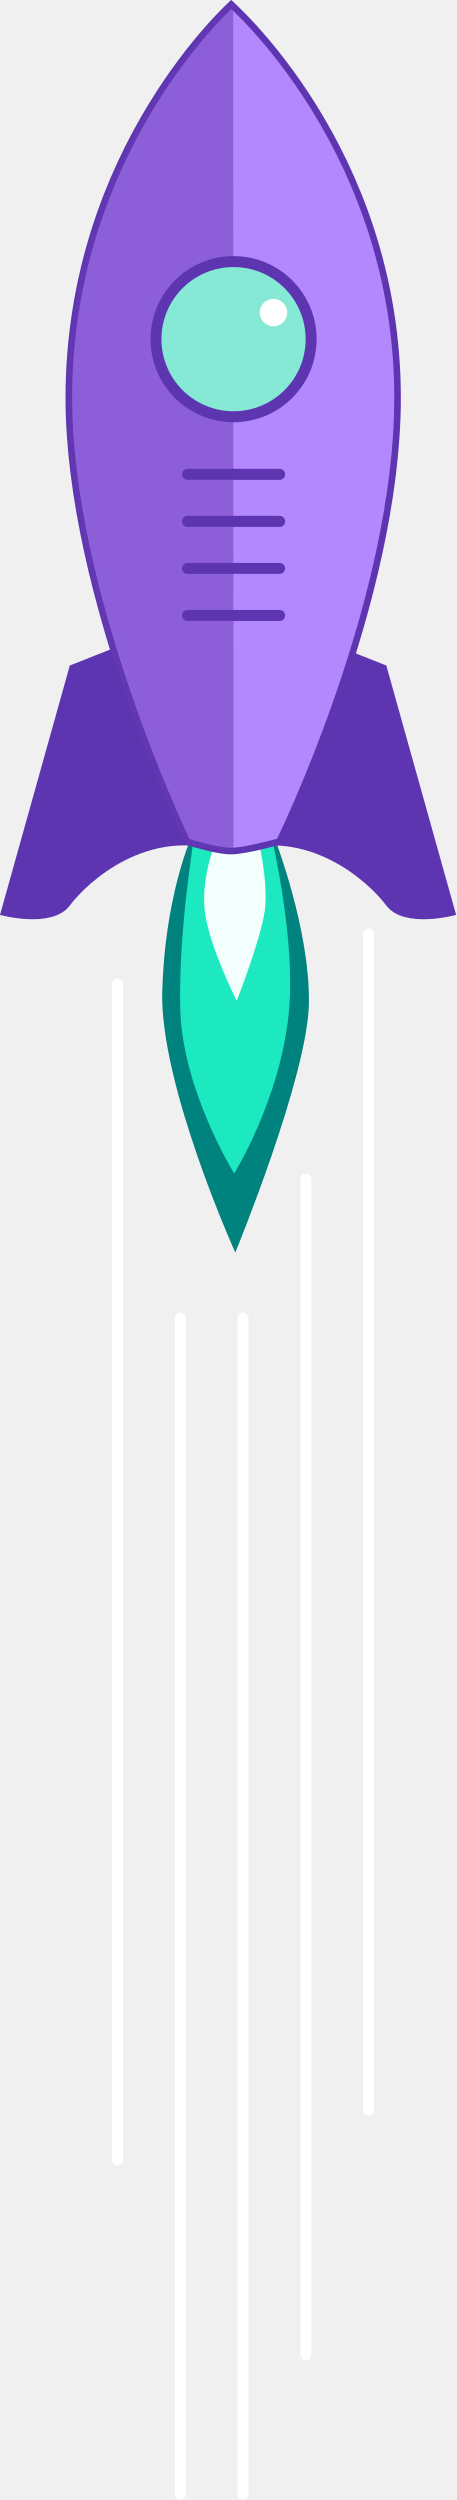
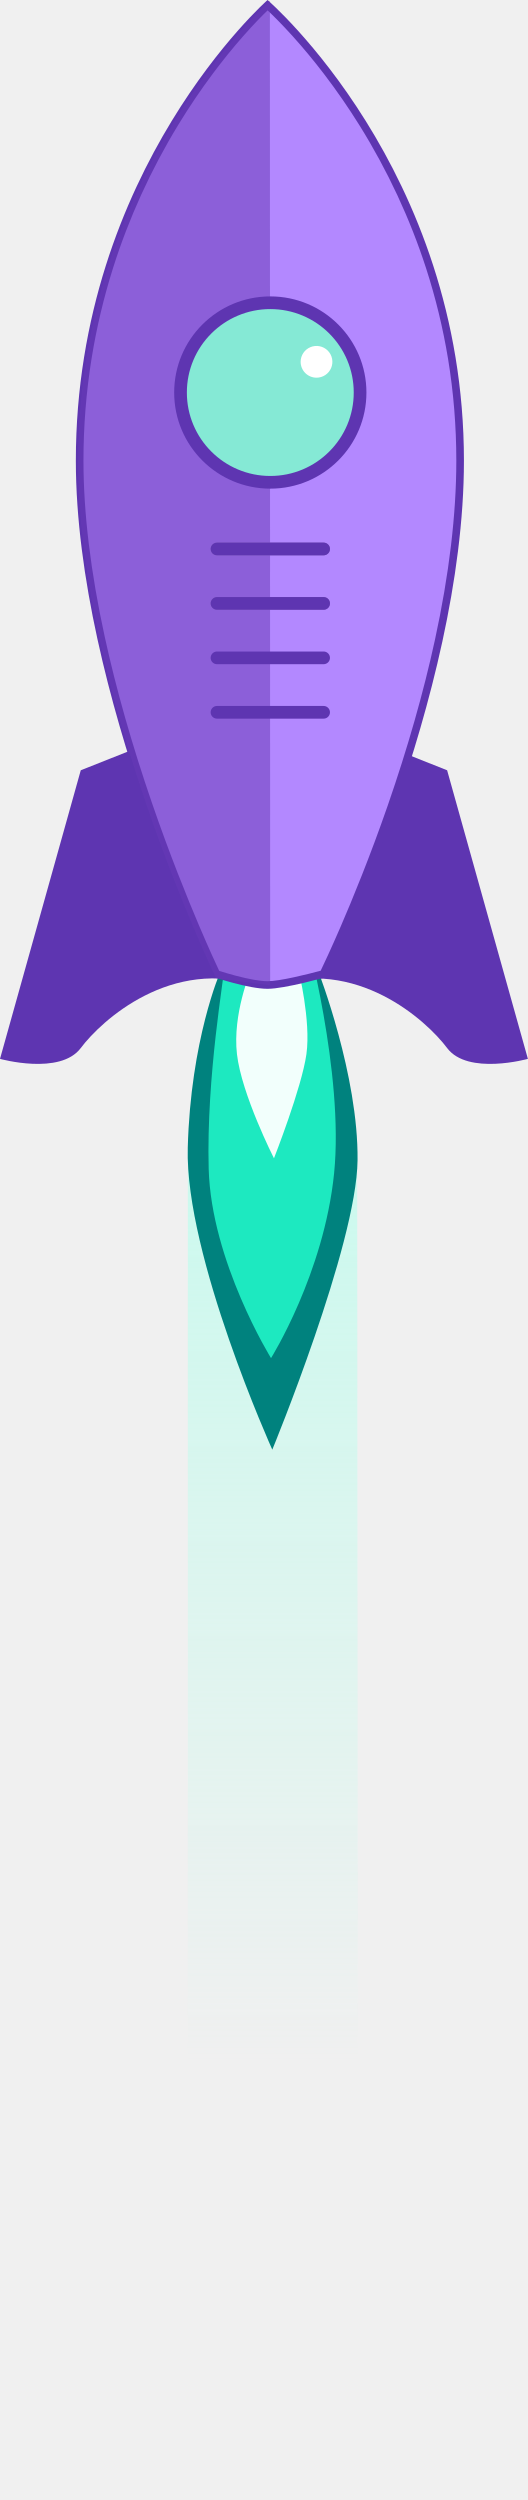
- <svg xmlns="http://www.w3.org/2000/svg" width="208" height="1140" viewBox="0 0 208 1140" fill="none">
+ <svg xmlns="http://www.w3.org/2000/svg" width="208" height="985" viewBox="0 0 208 985" fill="none">
+   <path d="M74 454H140.725L141 812.43H74V454Z" fill="url(#paint0_linear_115_1242)" fill-opacity="0.64" />
  <path d="M0 417.195C0 417.195 23.674 423.795 31.823 412.926C39.972 402.057 67.543 376.878 102.067 388.476C138.547 377.61 106.336 379.162 106.336 379.162L58.213 293.006L31.823 303.484L0 417.195Z" fill="#5E35B1" />
  <path d="M207.989 417.195C207.989 417.195 184.316 423.795 176.166 412.926C168.016 402.057 140.446 376.878 105.922 388.476C69.442 377.61 101.653 379.162 101.653 379.162L149.776 293.006L176.166 303.484L207.989 417.195Z" fill="#5E35B1" />
  <path d="M86.759 383.021C86.759 383.021 75.119 409.643 73.978 452.212C72.837 494.781 107.283 571.163 107.283 571.163C107.283 571.163 140.493 490.601 140.873 457.153C141.253 423.705 125.527 383.021 125.527 383.021L86.759 383.021Z" fill="#00827E" />
  <path d="M86.292 378.567C86.292 378.567 93.714 367.997 88.316 381.491C88.498 383.977 81.233 424.034 82.223 460.522C83.213 497.01 106.782 535.1 106.782 535.1C106.782 535.1 127.633 501.783 131.634 462.3C135.635 422.817 120.287 366.873 120.287 366.873L86.292 378.567Z" fill="#1DE9C0" />
  <path d="M98.663 382.889C98.663 382.889 91.563 399.536 93.363 415.344C95.163 431.152 107.94 456.371 107.94 456.371C107.94 456.371 118.88 428.547 120.729 415.344C122.578 402.141 117.554 381.944 117.554 381.944L98.663 382.889Z" fill="#F2FFFC" />
-   <path d="M181.29 181.521C181.29 202.725 178.445 226.575 172.835 252.408C168.341 273.101 162.074 295.1 154.207 317.796C147.205 337.996 140.208 355.015 135.57 365.736C131.39 375.399 128.332 381.806 127.405 383.72C124.347 384.564 111.199 388.094 105.412 388.094C99.032 388.094 87.974 384.631 85.293 383.76C84.389 381.854 81.308 375.274 77.092 365.37C72.454 354.475 65.456 337.214 58.455 316.857C50.59 293.99 44.325 271.955 39.833 251.367C34.226 225.667 31.383 202.168 31.383 181.521C31.383 167.899 32.469 154.255 34.609 140.967C36.556 128.887 39.417 116.83 43.115 105.131C49.343 85.424 58.029 66.353 68.929 48.447C73.212 41.413 77.85 34.544 82.716 28.032C86.608 22.824 90.652 17.832 94.737 13.194C99.826 7.416 103.702 3.643 105.425 2.026C107.193 3.646 111.204 7.456 116.457 13.283C120.644 17.927 124.788 22.926 128.775 28.139C133.757 34.653 138.506 41.523 142.889 48.558C154.041 66.456 162.925 85.516 169.295 105.211C173.076 116.9 176.002 128.945 177.992 141.013C180.181 154.286 181.29 167.915 181.29 181.521Z" fill="#B388FF" />
-   <path d="M32.883 181.521C32.883 202.055 35.713 225.439 41.294 251.025C45.772 271.552 52.018 293.524 59.861 316.332C66.846 336.647 73.829 353.874 78.457 364.749C82.313 373.807 85.218 380.08 86.372 382.532C87.707 382.958 90.04 383.675 92.735 384.389C98.18 385.832 102.564 386.594 105.412 386.594C110.219 386.594 121.154 383.877 126.349 382.457C127.522 380.013 130.391 373.932 134.194 365.14C138.821 354.443 145.803 337.461 152.789 317.305C160.637 294.665 166.888 272.724 171.369 252.09C176.957 226.361 179.79 202.618 179.79 181.521C179.79 168.01 178.689 154.477 176.519 141.297C174.545 129.313 171.642 117.351 167.891 105.742C161.568 86.175 152.748 67.235 141.676 49.448C137.322 42.453 132.604 35.621 127.654 29.142C123.692 23.956 119.572 18.984 115.411 14.363C111.013 9.48 107.49 6.019 105.437 4.085C103.455 5.998 100.086 9.39 95.862 14.185C91.804 18.794 87.785 23.754 83.918 28.93C79.08 35.405 74.468 42.233 70.21 49.227C59.372 67.03 50.737 85.99 44.545 105.583C40.87 117.213 38.025 129.198 36.09 141.206C33.962 154.415 32.883 167.979 32.883 181.521ZM29.883 181.521C29.883 66.606 105.412 -1.52588e-05 105.412 -1.52588e-05C105.412 -1.52588e-05 182.79 66.606 182.79 181.521C182.79 274.948 128.458 384.984 128.458 384.984C128.458 384.984 112.239 389.594 105.412 389.594C97.82 389.594 84.216 384.984 84.216 384.984C84.216 384.984 29.883 272.534 29.883 181.521Z" fill="#5E35B1" />
+   <path d="M181.29 181.521C181.29 202.725 178.446 226.575 172.835 252.408C168.341 273.101 162.074 295.1 154.207 317.796C147.205 337.996 140.208 355.015 135.571 365.736C131.391 375.399 128.332 381.806 127.405 383.72C124.347 384.564 111.2 388.094 105.413 388.094C99.032 388.094 87.974 384.631 85.294 383.76C84.389 381.854 81.308 375.274 77.092 365.37C72.454 354.475 65.456 337.214 58.455 316.857C50.591 293.99 44.325 271.955 39.833 251.367C34.226 225.667 31.383 202.168 31.383 181.521C31.383 167.899 32.469 154.255 34.61 140.967C36.556 128.887 39.417 116.83 43.115 105.131C49.343 85.424 58.029 66.353 68.929 48.447C73.212 41.413 77.85 34.544 82.716 28.032C86.608 22.824 90.652 17.832 94.737 13.194C99.826 7.416 103.702 3.643 105.425 2.026C107.193 3.646 111.205 7.456 116.457 13.283C120.644 17.927 124.788 22.926 128.775 28.139C133.757 34.653 138.506 41.523 142.889 48.558C154.041 66.456 162.925 85.516 169.296 105.211C173.076 116.9 176.002 128.945 177.992 141.013C180.181 154.286 181.29 167.915 181.29 181.521Z" fill="#B388FF" />
+   <path d="M32.883 181.521C32.883 202.055 35.713 225.439 41.294 251.025C45.772 271.552 52.018 293.524 59.861 316.332C66.846 336.647 73.829 353.874 78.457 364.749C82.313 373.807 85.218 380.08 86.372 382.532C87.708 382.958 90.04 383.675 92.735 384.389C98.18 385.832 102.564 386.594 105.413 386.594C110.219 386.594 121.154 383.877 126.349 382.457C127.523 380.013 130.391 373.932 134.194 365.14C138.821 354.443 145.803 337.461 152.79 317.305C160.637 294.665 166.888 272.724 171.369 252.09C176.957 226.361 179.79 202.618 179.79 181.521C179.79 168.01 178.69 154.477 176.519 141.297C174.545 129.313 171.642 117.351 167.891 105.742C161.568 86.175 152.748 67.235 141.676 49.448C137.322 42.453 132.604 35.621 127.654 29.142C123.692 23.956 119.573 18.984 115.411 14.363C111.013 9.48 107.49 6.019 105.437 4.085C103.455 5.998 100.086 9.39 95.862 14.185C91.804 18.794 87.785 23.754 83.918 28.93C79.08 35.405 74.468 42.233 70.21 49.227C59.372 67.03 50.737 85.99 44.545 105.583C40.87 117.213 38.025 129.198 36.09 141.206C33.962 154.415 32.883 167.979 32.883 181.521ZM29.883 181.521C29.883 66.606 105.413 -3.05176e-05 105.413 -3.05176e-05C105.413 -3.05176e-05 182.79 66.606 182.79 181.521C182.79 274.948 128.458 384.984 128.458 384.984C128.458 384.984 112.239 389.594 105.413 389.594C97.82 389.594 84.216 384.984 84.216 384.984C84.216 384.984 29.883 272.534 29.883 181.521Z" fill="#5E35B1" />
  <path opacity="0.52" d="M30.807 181.934C30.807 67.022 106.337 0.412 106.337 0.412L106.443 388.195L85.143 385.395C85.143 385.395 30.807 272.947 30.807 181.934Z" fill="#673AB7" />
  <path d="M141.871 154.656C141.871 159.433 140.936 164.065 139.092 168.424C137.311 172.636 134.76 176.419 131.51 179.669C128.261 182.918 124.478 185.469 120.266 187.251C115.907 189.094 111.274 190.029 106.498 190.029C101.722 190.029 97.089 189.094 92.73 187.251C88.518 185.469 84.735 182.918 81.486 179.669C78.236 176.419 75.685 172.636 73.904 168.424C72.06 164.065 71.125 159.433 71.125 154.656C71.125 149.88 72.06 145.248 73.904 140.888C75.685 136.677 78.236 132.893 81.486 129.644C84.735 126.395 88.518 123.844 92.73 122.062C97.089 120.218 101.722 119.283 106.498 119.283C111.274 119.283 115.907 120.218 120.266 122.062C124.478 123.844 128.261 126.395 131.51 129.644C134.76 132.893 137.311 136.677 139.092 140.888C140.936 145.248 141.871 149.88 141.871 154.656Z" fill="#85E9D5" />
  <path d="M73.625 154.656C73.625 159.096 74.493 163.401 76.206 167.45C77.862 171.364 80.233 174.88 83.253 177.901C86.274 180.922 89.79 183.293 93.704 184.948C97.753 186.661 102.058 187.529 106.498 187.529C110.938 187.529 115.242 186.661 119.292 184.948C123.206 183.293 126.722 180.922 129.743 177.901C132.763 174.88 135.134 171.364 136.79 167.45C138.502 163.401 139.371 159.096 139.371 154.656C139.371 150.216 138.502 145.912 136.79 141.862C135.134 137.948 132.763 134.432 129.743 131.412C126.722 128.391 123.206 126.02 119.292 124.365C115.242 122.652 110.938 121.783 106.498 121.783C102.058 121.783 97.753 122.652 93.704 124.365C89.79 126.02 86.274 128.391 83.253 131.412C80.233 134.432 77.862 137.948 76.206 141.862C74.493 145.912 73.625 150.216 73.625 154.656ZM68.625 154.656C68.625 133.74 85.581 116.783 106.498 116.783C127.415 116.783 144.371 133.74 144.371 154.656C144.371 175.573 127.415 192.529 106.498 192.529C85.581 192.529 68.625 175.573 68.625 154.656Z" fill="#5E35B1" />
  <path d="M85.494 216.293L127.502 216.293" stroke="#8A65C2" stroke-width="5" stroke-linecap="round" />
  <path d="M85.494 216.293L127.502 216.293" stroke="#5E35B1" stroke-width="5" stroke-linecap="round" />
  <path d="M85.494 259.194L127.502 259.194" stroke="#5E35B1" stroke-width="5" stroke-linecap="round" />
  <path d="M85.494 237.743L127.502 237.743" stroke="#8A65C2" stroke-width="5" stroke-linecap="round" />
  <path d="M85.494 237.743L127.502 237.743" stroke="#5E35B1" stroke-width="5" stroke-linecap="round" />
  <path d="M85.494 280.645L127.502 280.645" stroke="#5E35B1" stroke-width="5" stroke-linecap="round" />
  <path d="M118.449 142.556C118.449 141.319 118.816 140.109 119.503 139.081C120.191 138.052 121.168 137.25 122.311 136.776C123.454 136.303 124.712 136.179 125.925 136.42C127.139 136.662 128.254 137.258 129.129 138.133C130.004 139.008 130.599 140.122 130.841 141.336C131.082 142.549 130.958 143.807 130.485 144.95C130.011 146.093 129.209 147.071 128.181 147.758C127.152 148.445 125.942 148.812 124.705 148.812C123.046 148.812 121.455 148.153 120.281 146.98C119.108 145.807 118.449 144.215 118.449 142.556V142.556Z" fill="white" />
-   <path d="M53.65 448.676L53.65 984.943" stroke="white" stroke-width="5" stroke-linecap="round" />
-   <path d="M168.054 425.884L168.054 962.151" stroke="white" stroke-width="5" stroke-linecap="round" />
-   <path d="M139.453 537.607L139.453 1073.87" stroke="white" stroke-width="5" stroke-linecap="round" />
-   <path d="M110.852 601.065L110.852 1137.33" stroke="white" stroke-width="5" stroke-linecap="round" />
-   <path d="M82.251 601.065L82.251 1137.33" stroke="white" stroke-width="5" stroke-linecap="round" />
+   <defs>
+     <linearGradient id="paint0_linear_115_1242" x1="107.5" y1="454" x2="107.5" y2="812.43" gradientUnits="userSpaceOnUse">
+       <stop stop-color="#B6FFED" />
+       <stop offset="1" stop-color="#B8FFED" stop-opacity="0" />
+     </linearGradient>
+   </defs>
</svg>
